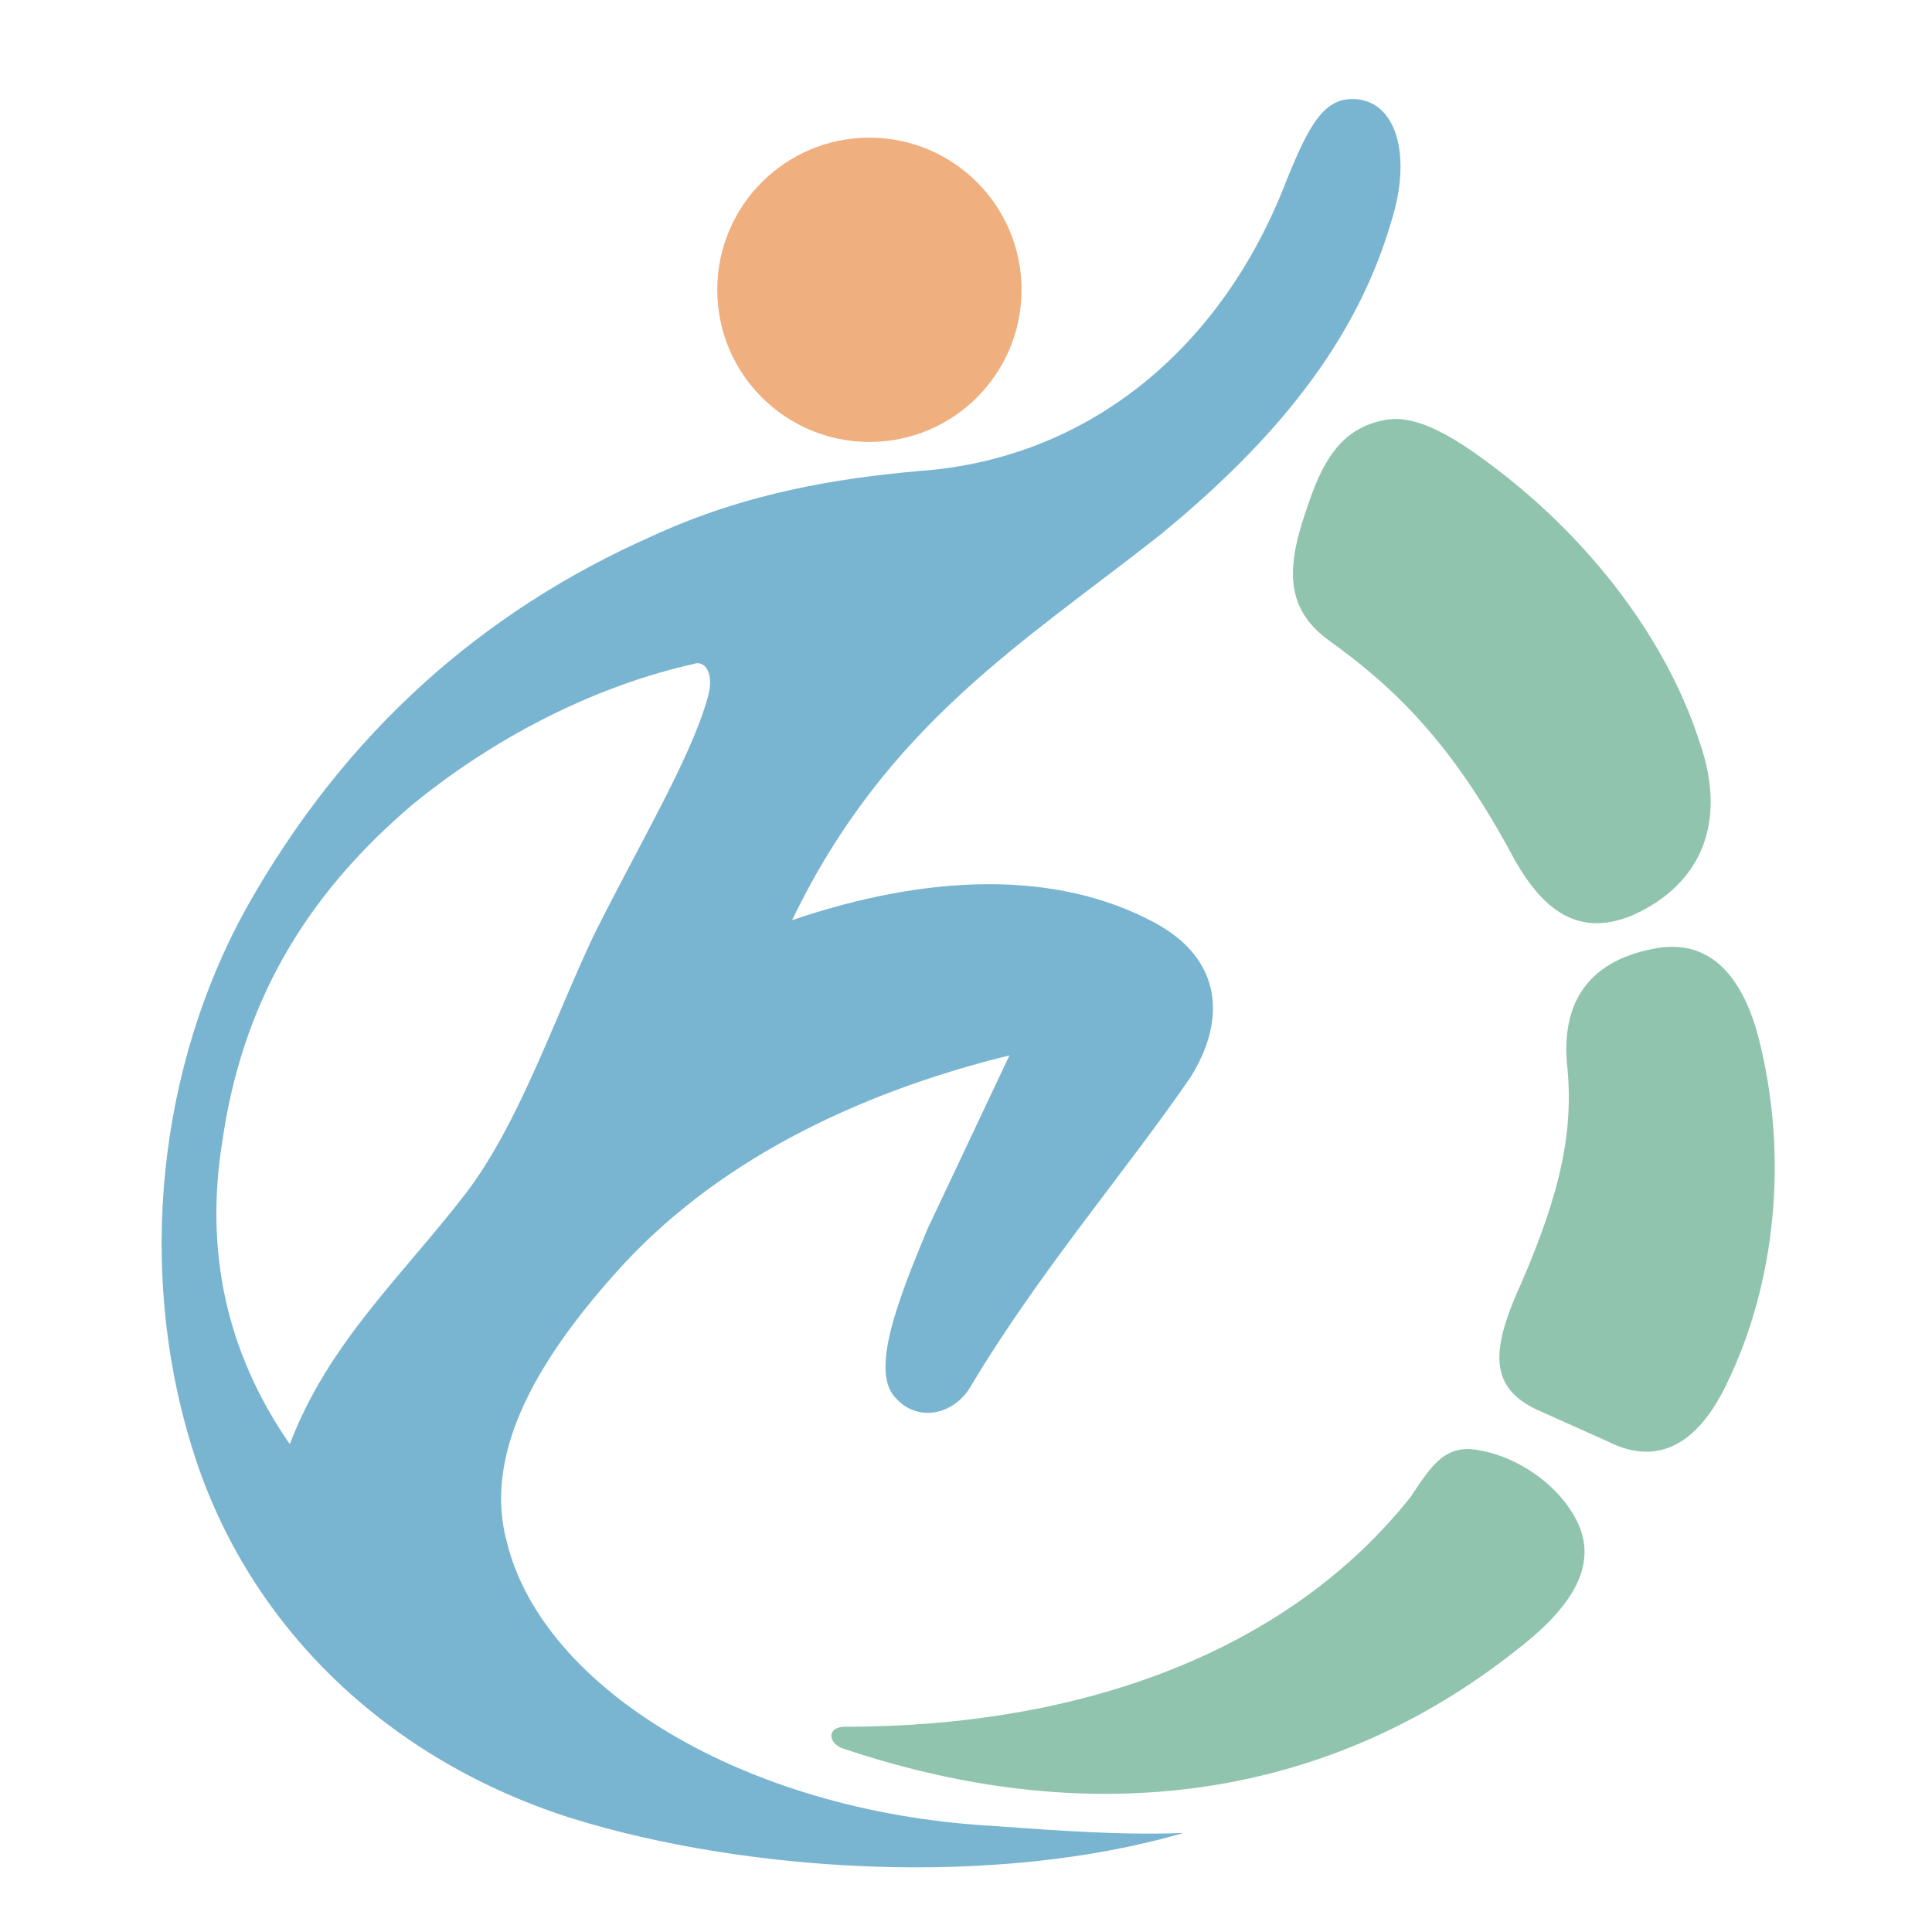
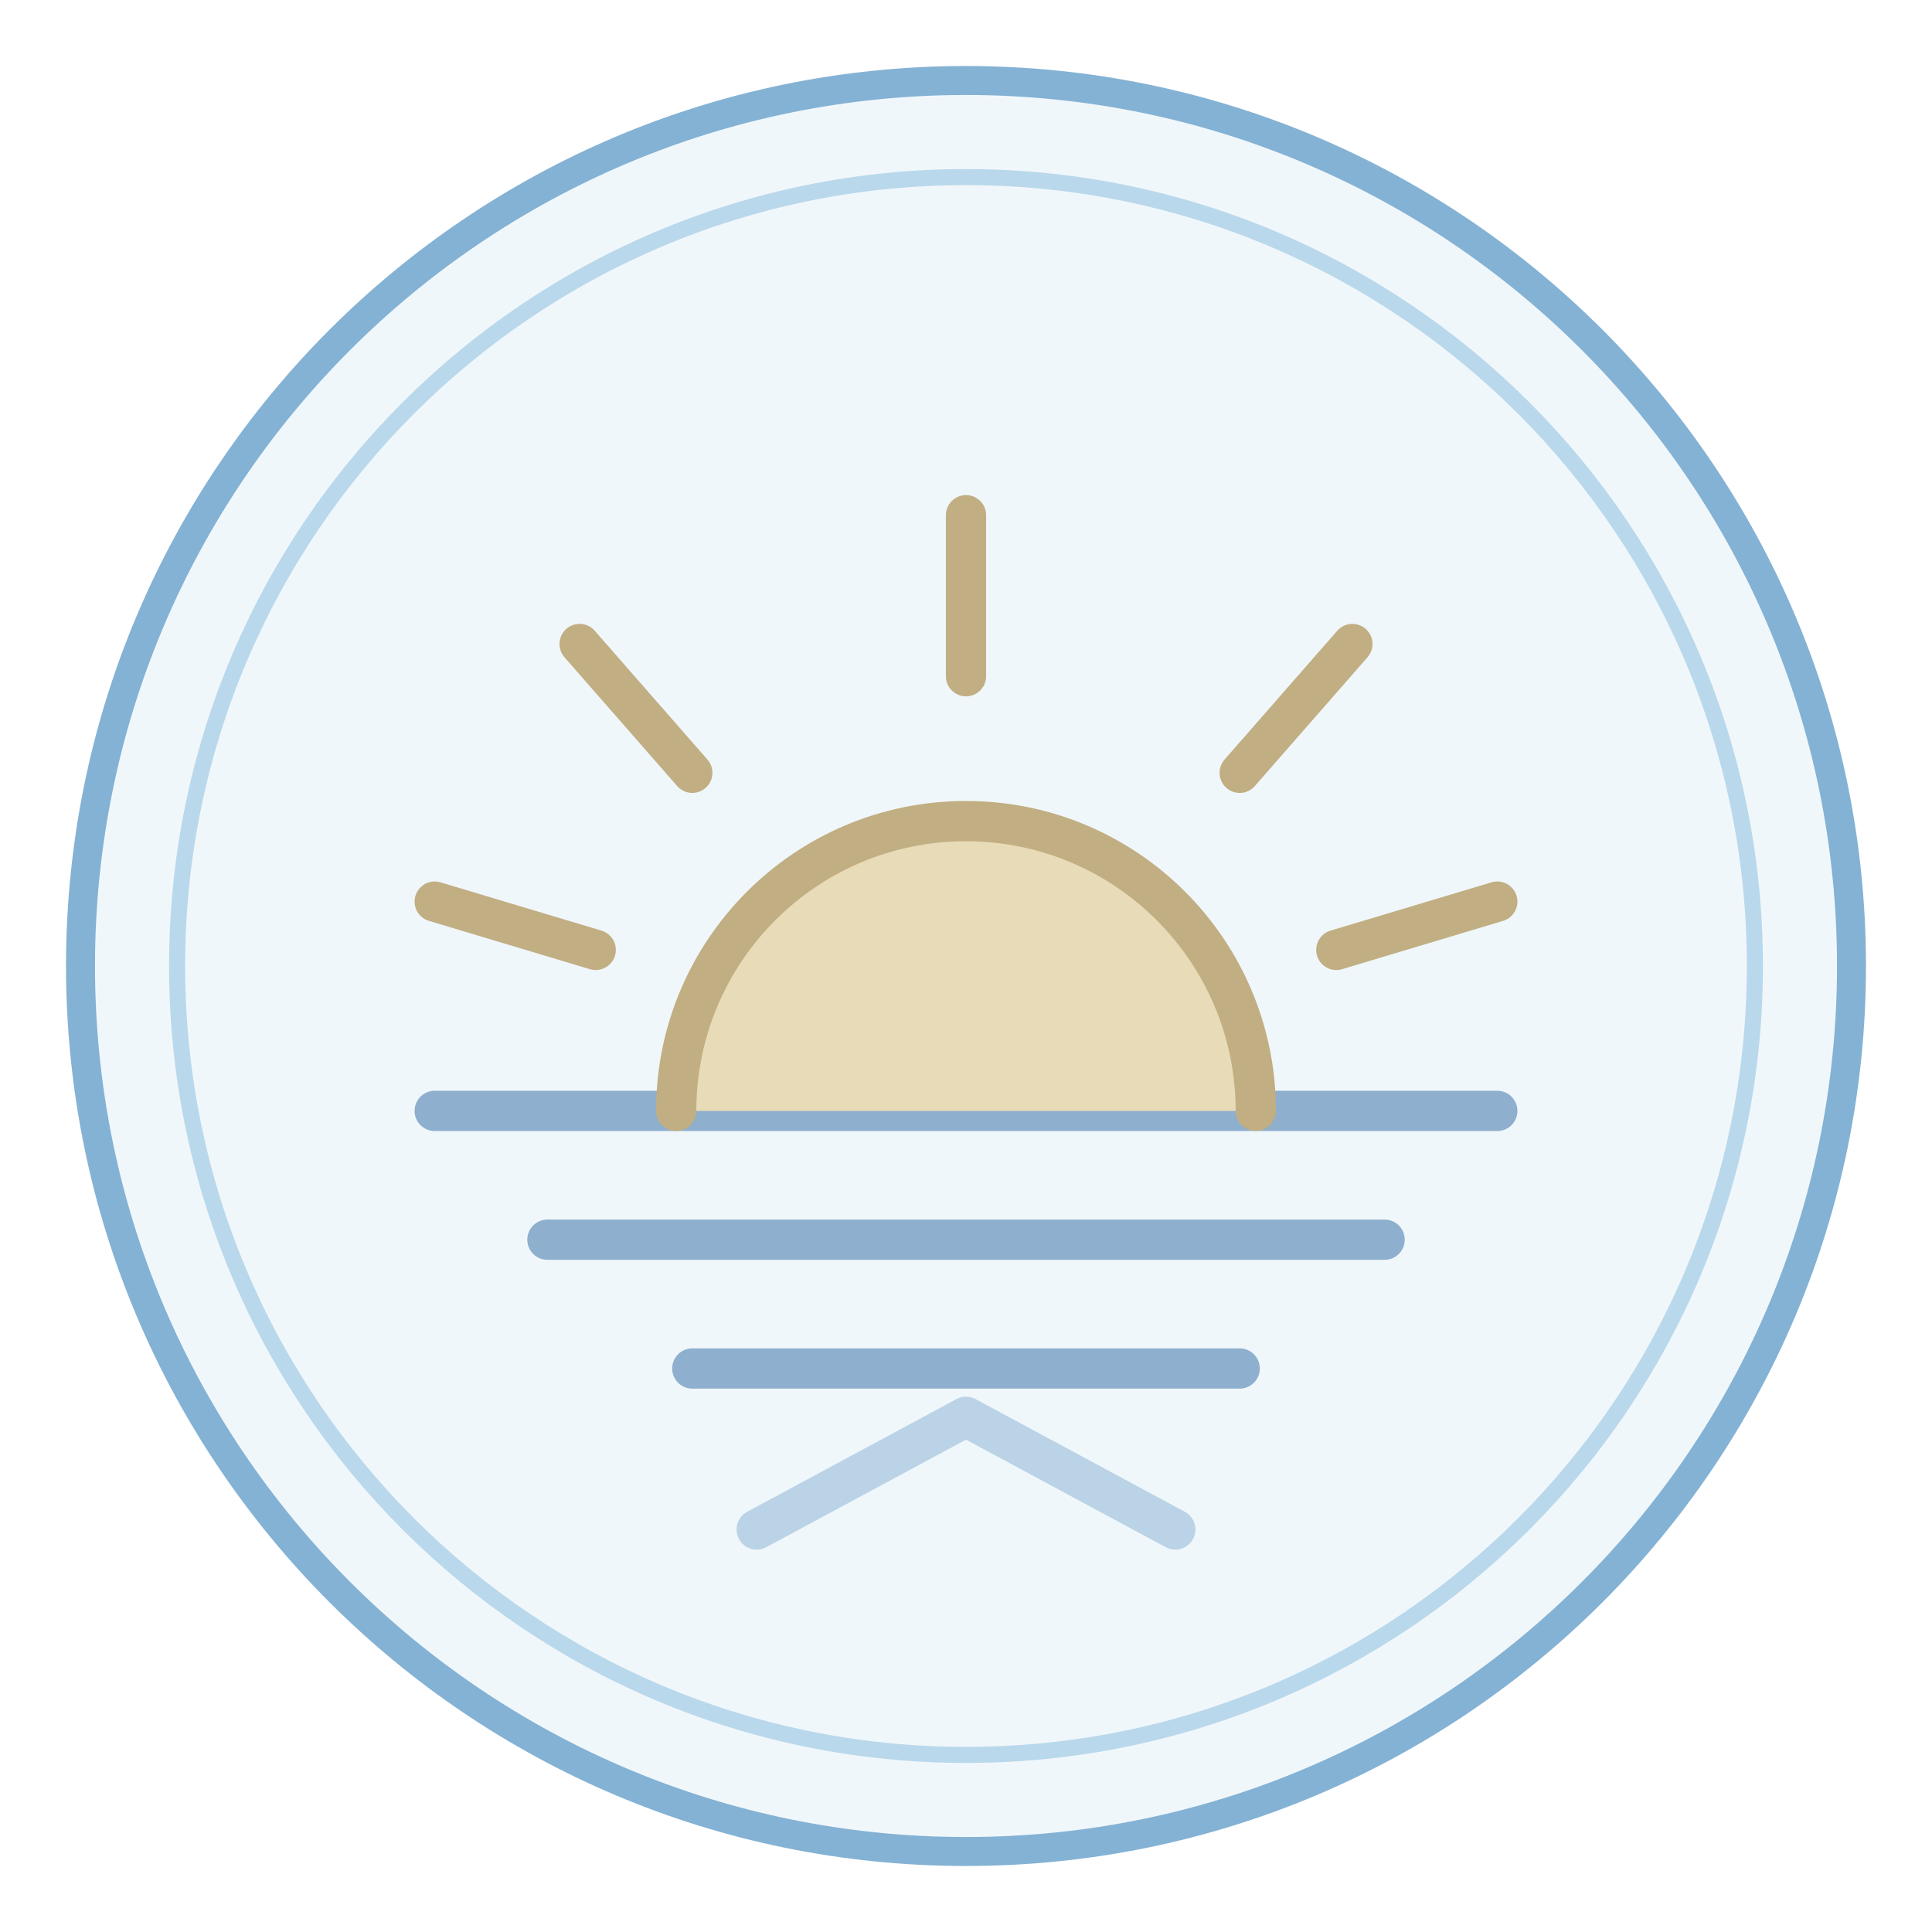
- <svg xmlns="http://www.w3.org/2000/svg" viewBox="240 210 800 800" fill="none">
-   <circle cx="600" cy="330" r="63" fill="#efaf7f" />
-   <path fill="#79b5d1" fill-rule="evenodd" d="M800 251C818 251 825 274 816 302C800 357 761 398 721 431C664 476 607 510 568 591C624 572 677 570 718 592C746 607 748 632 733 656C707 694 670 737 642 784C635 796 620 799 611 789C600 778 612 748 624 719L658 647C593 663 535 692 495 737C461 775 440 813 450 849C465 909 548 960 650 966C678 968 704 970 730 969C651 992 548 985 477 963C401 939 343 884 320 811C296 735 306 651 342 586C383 513 440 463 510 432C549 414 587 408 621 405C690 400 746 355 773 284C782 262 788 251 800 251ZM527 485C491 493 449 512 411 543C365 582 340 627 332 683C325 727 333 769 360 808C376 766 406 739 433 704C455 675 469 633 486 597C505 559 526 524 533 499C536 489 532 483 527 485Z" />
-   <path fill="#91c4af" d="M813 384C827 381 844 392 862 406C898 434 930 474 944 518C955 550 945 576 916 589C892 599 877 585 865 562C841 518 818 495 790 475C771 461 773 443 782 418C789 397 798 387 813 384Z" />
-   <path fill="#91c4af" d="M924 603C947 598 961 613 968 639C981 689 975 742 955 783C944 806 928 818 906 807L877 794C857 785 858 770 867 748C884 710 892 682 889 652C886 624 899 608 924 603Z" />
-   <path fill="#91c4af" d="M848 810C864 811 883 822 892 838C904 859 888 878 867 894C792 953 696 970 589 934C583 932 582 925 590 925C688 925 773 894 824 830C832 818 837 810 848 810Z" />
+ <svg xmlns="http://www.w3.org/2000/svg" viewBox="0 0 120 120" fill="none">
+   <circle cx="60" cy="60" r="55" fill="#f0f7fb" stroke="#84b2d4" stroke-width="1.8" />
+   <circle cx="60" cy="60" r="49" stroke="#bad8eb" stroke-width="1" />
+   <g stroke="#739abc" stroke-width="2.5" stroke-linecap="round" stroke-linejoin="round">
+     <path d="M27 69h66m-59 8h52m-43 8h34" stroke="#8eafcd" />
+     <path d="M42 69a18 18 0 0 1 36 0" fill="#e8dbb7" stroke="#c1ae82" />
+     <path d="M60 32v10M36 40l7 8m41-8-7 8M27 56l10 3m56-3-10 3" stroke="#c1ae82" />
+     <path d="m47 95 13-7 13 7" stroke="#bad3e6" />
+   </g>
</svg>
